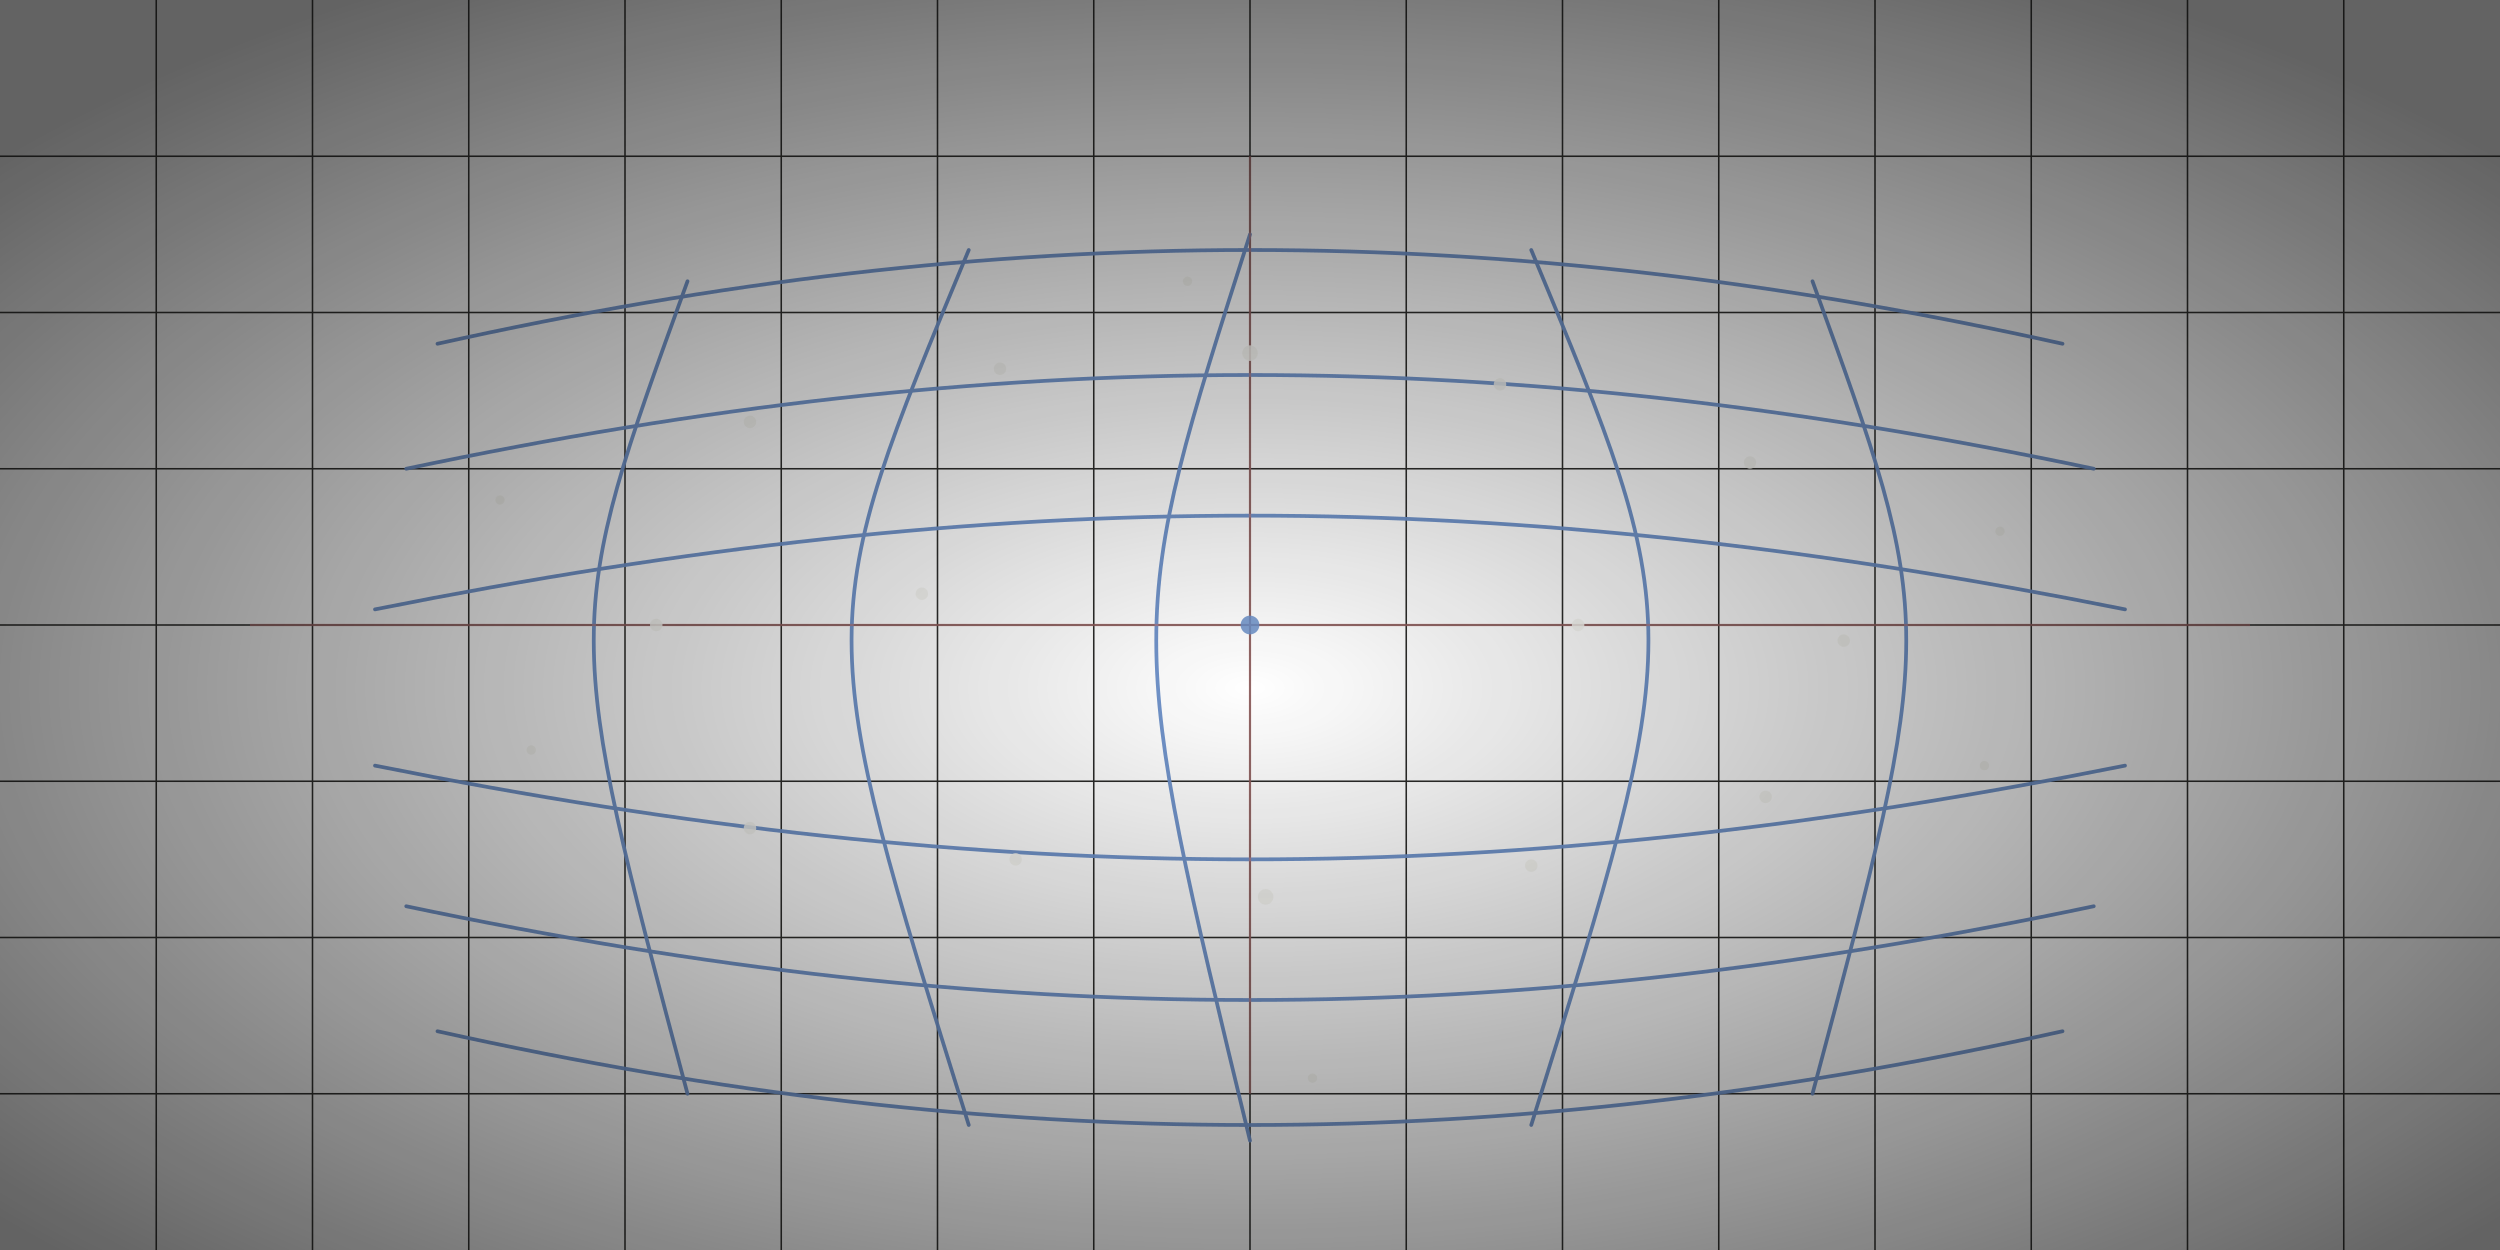
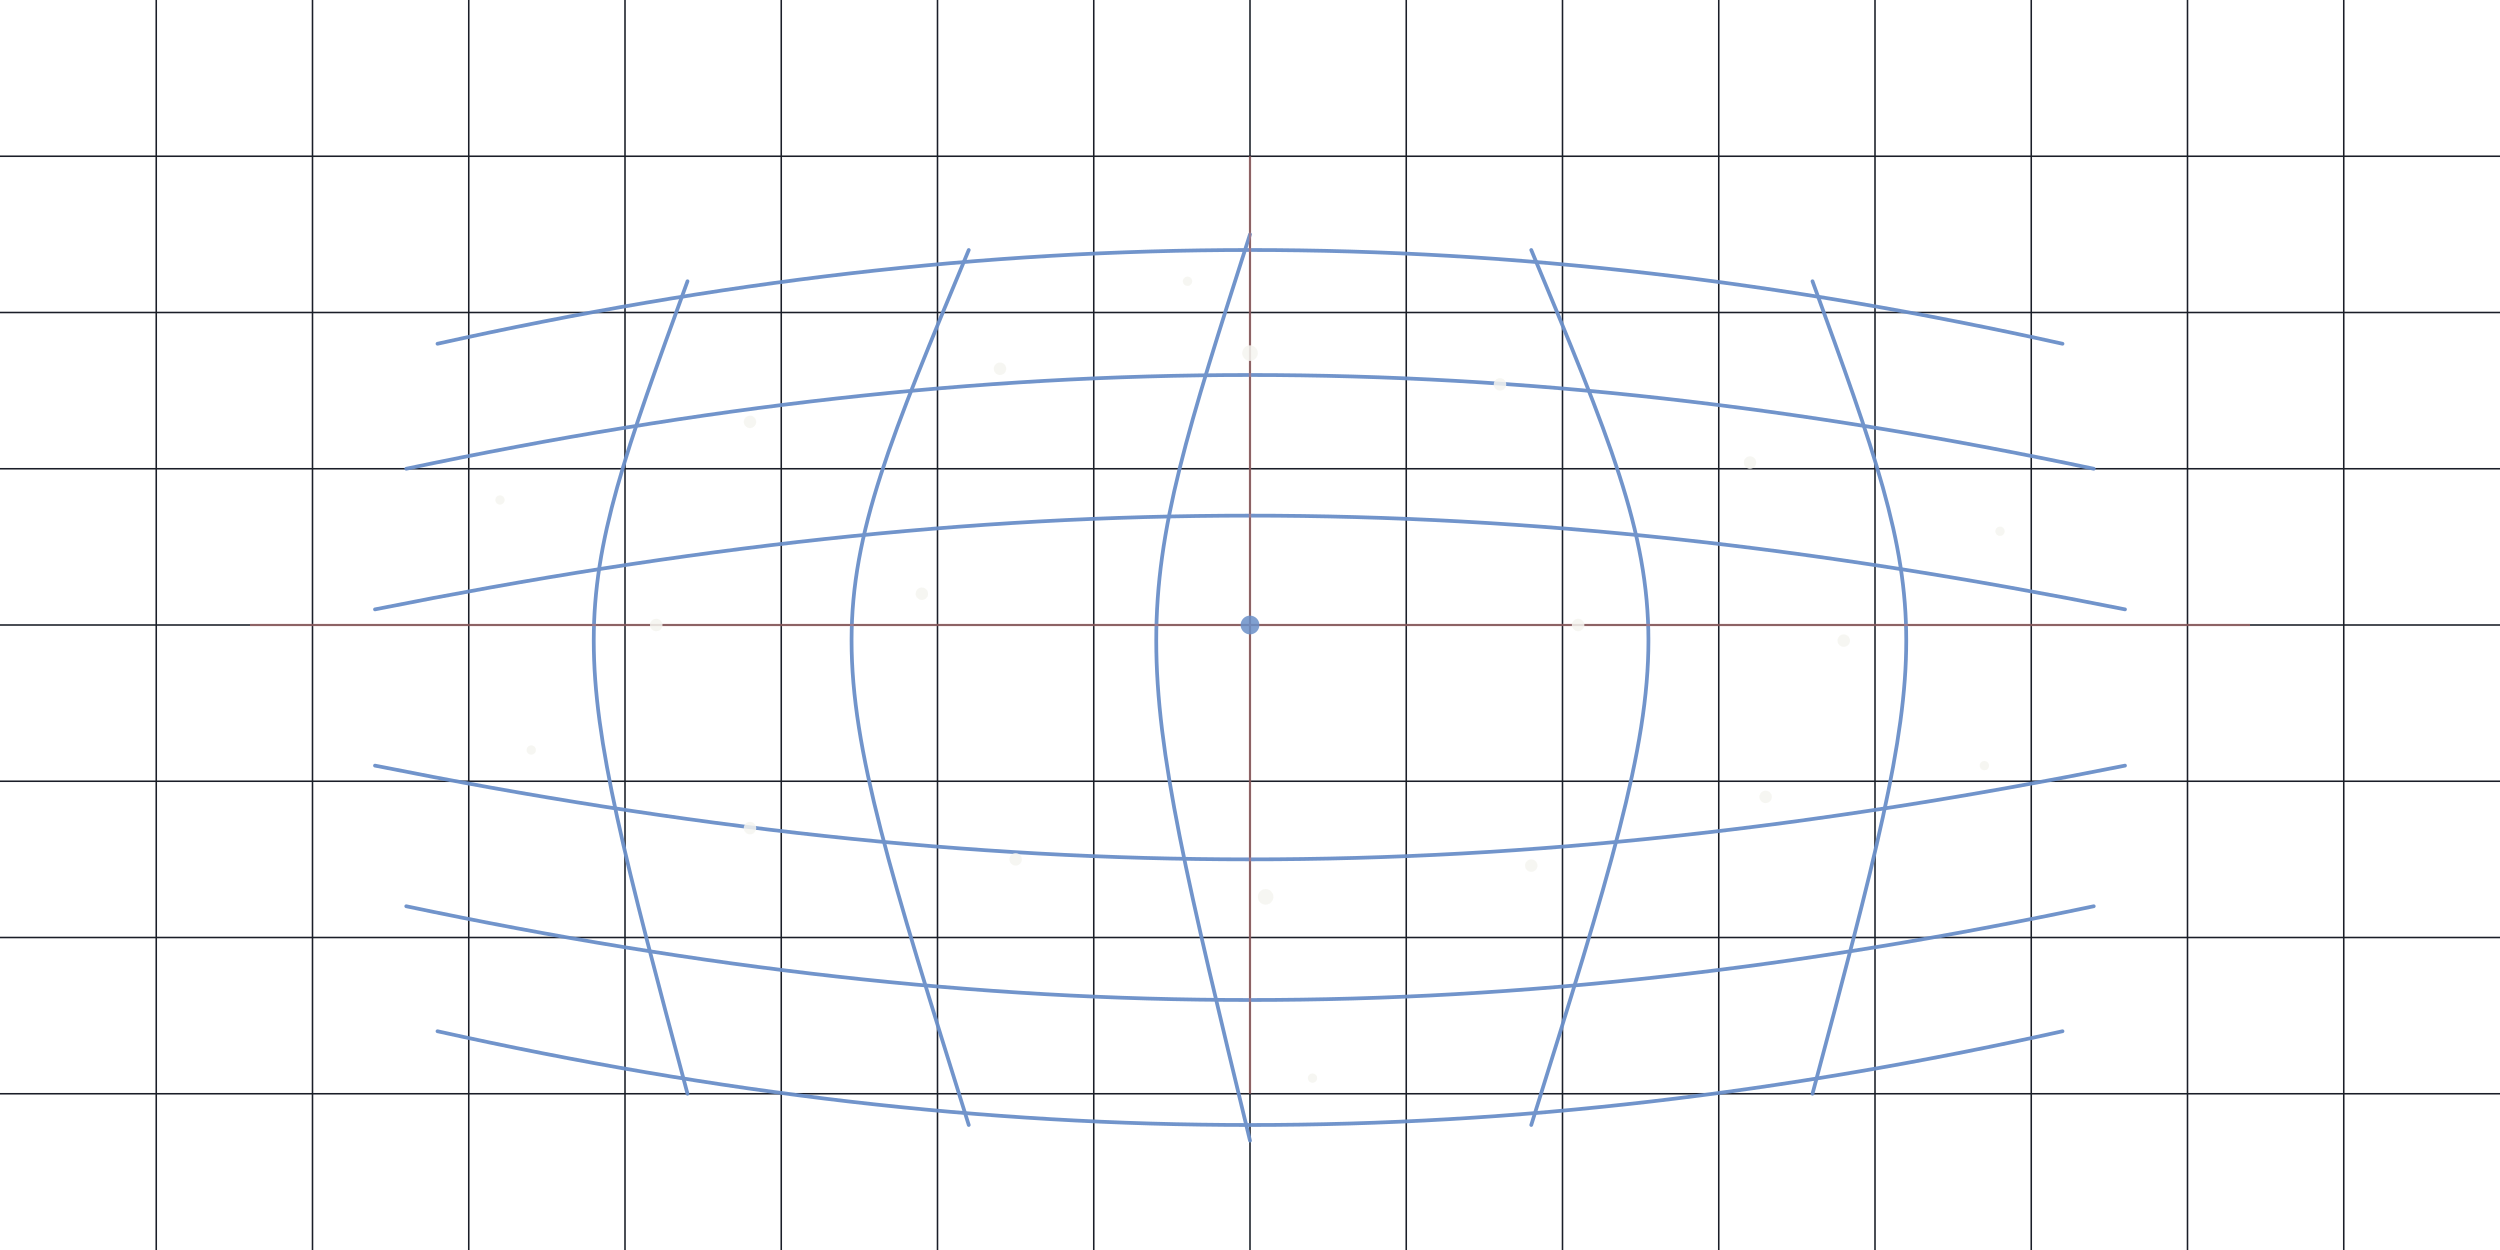
<svg xmlns="http://www.w3.org/2000/svg" viewBox="0 0 800 400" fill="none">
  <defs>
    <radialGradient id="vignette" cx="50%" cy="55%" r="65%">
      <stop offset="0%" stop-color="#0f0f0f" stop-opacity="0" />
      <stop offset="100%" stop-color="#0f0f0f" stop-opacity="0.65" />
    </radialGradient>
  </defs>
-   <g stroke="#2a2a28" stroke-width="0.5">
+   <g stroke="#1a1e28" stroke-width="0.5">
    <path d="M 0 50 H 800 M 0 100 H 800 M 0 150 H 800 M 0 200 H 800 M 0 250 H 800 M 0 300 H 800 M 0 350 H 800" />
    <path d="M 50 0 V 400 M 100 0 V 400 M 150 0 V 400 M 200 0 V 400 M 250 0 V 400 M 300 0 V 400 M 350 0 V 400 M 400 0 V 400 M 450 0 V 400 M 500 0 V 400 M 550 0 V 400 M 600 0 V 400 M 650 0 V 400 M 700 0 V 400 M 750 0 V 400" />
  </g>
  <g stroke="#6a8fc8" stroke-width="1.2" fill="none" stroke-linecap="round" opacity="0.95">
    <path d="M 140 110 C 320 70, 480 70, 660 110" />
    <path d="M 130 150 C 320 110, 480 110, 670 150" />
    <path d="M 120 195 C 320 155, 480 155, 680 195" />
    <path d="M 120 245 C 320 285, 480 285, 680 245" />
    <path d="M 130 290 C 320 330, 480 330, 670 290" />
    <path d="M 140 330 C 320 370, 480 370, 660 330" />
    <path d="M 220 90 C 180 200, 180 200, 220 350" />
    <path d="M 310 80 C 260 200, 260 200, 310 360" />
    <path d="M 400 75 C 360 200, 360 200, 400 365" />
    <path d="M 490 80 C 540 200, 540 200, 490 360" />
    <path d="M 580 90 C 620 200, 620 200, 580 350" />
  </g>
  <g stroke="#b97070" stroke-width="0.75" stroke-opacity="0.6">
    <line x1="80" y1="200" x2="720" y2="200" />
    <line x1="400" y1="50" x2="400" y2="350" />
  </g>
  <g fill="#f5f5f0" opacity="0.85">
    <circle cx="240" cy="135" r="2" />
    <circle cx="320" cy="118" r="2" />
    <circle cx="400" cy="113" r="2.5" />
    <circle cx="480" cy="123" r="2" />
    <circle cx="560" cy="148" r="2" />
    <circle cx="210" cy="200" r="2" />
    <circle cx="295" cy="190" r="2" />
    <circle cx="400" cy="200" r="3" fill="#6a8fc8" />
    <circle cx="505" cy="200" r="2" />
    <circle cx="590" cy="205" r="2" />
    <circle cx="240" cy="265" r="2" />
    <circle cx="325" cy="275" r="2" />
    <circle cx="405" cy="287" r="2.5" />
    <circle cx="490" cy="277" r="2" />
    <circle cx="565" cy="255" r="2" />
    <circle cx="160" cy="160" r="1.5" />
    <circle cx="640" cy="170" r="1.5" />
    <circle cx="170" cy="240" r="1.5" />
    <circle cx="635" cy="245" r="1.5" />
    <circle cx="380" cy="90" r="1.5" />
    <circle cx="420" cy="345" r="1.5" />
  </g>
-   <rect width="800" height="400" fill="url(#vignette)" />
</svg>
